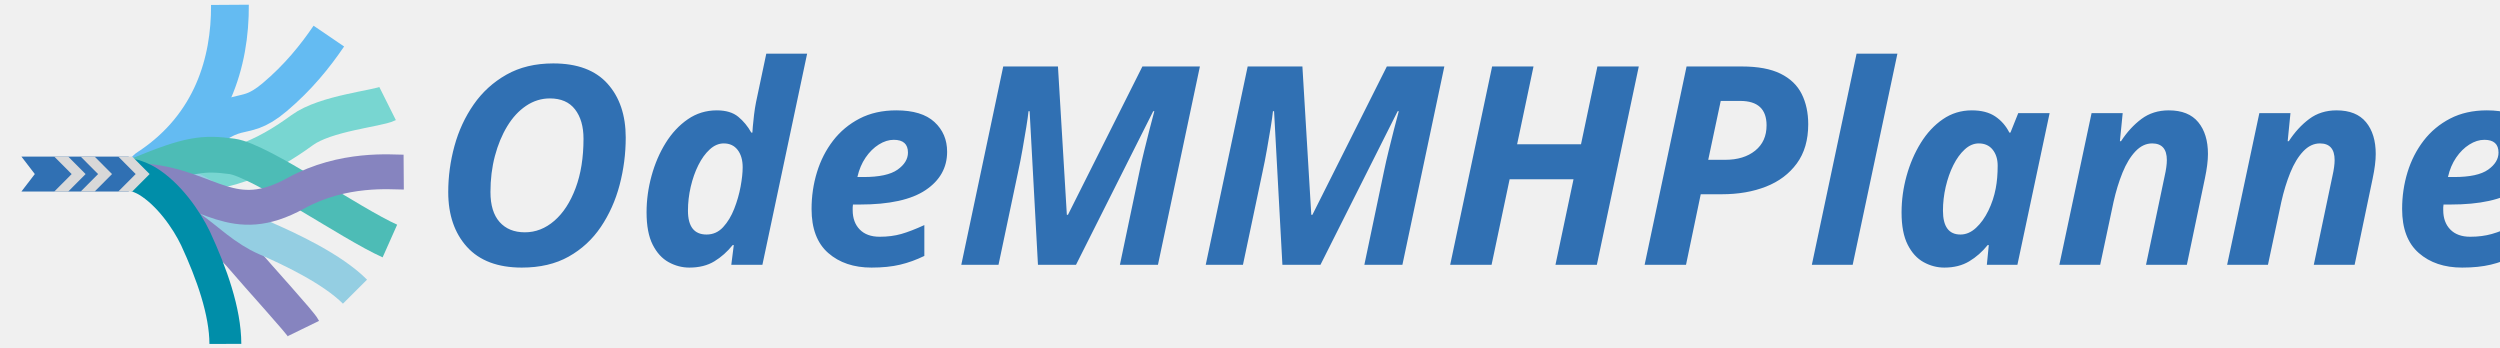
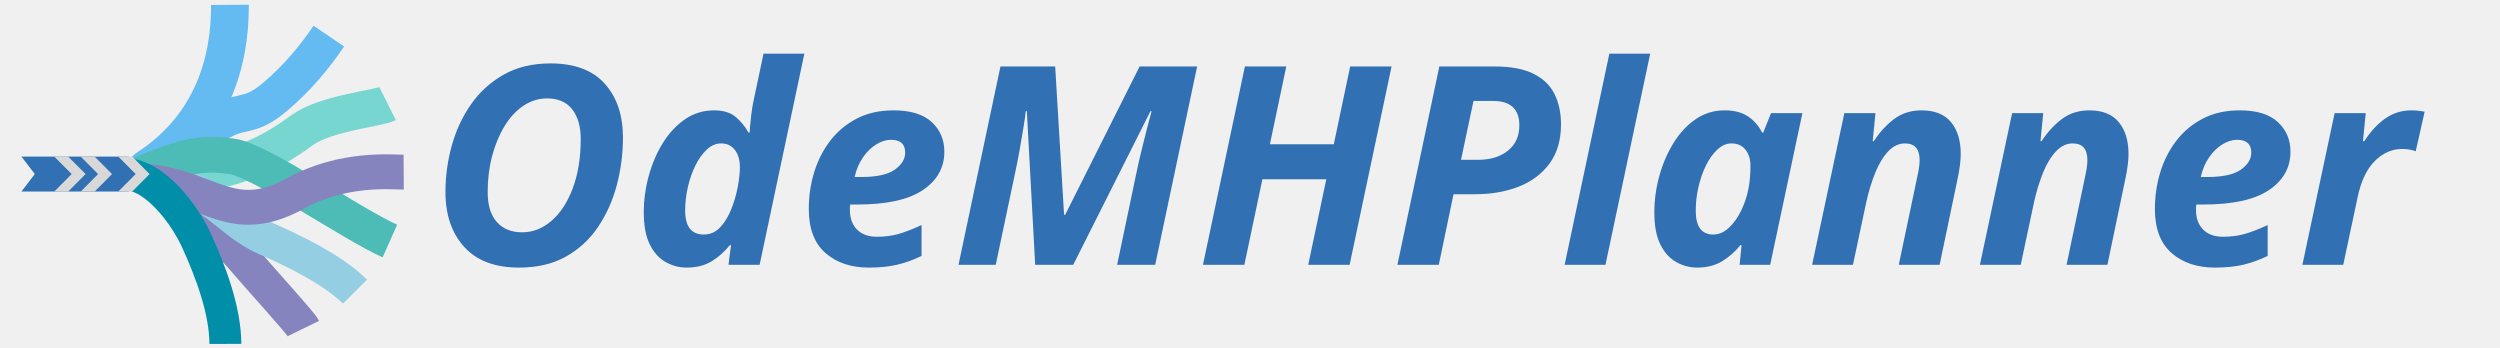
<svg xmlns="http://www.w3.org/2000/svg" width="3600" height="500" viewBox="0 0 3600 500" version="1.1" id="svg32">
  <defs id="defs4">
    <rect x="2645.282" y="-265.767" width="1455.524" height="736.713" id="rect10859" />
    <style id="style2">
      .dark-blue { stroke: #0060a9; fill: none; }
      .purple { stroke: #8684bf; fill: none; }
      .teal { stroke: #4dbcb6; fill: none; }
      .light-teal { stroke: #78d6d1; fill: none; }
      .sky-blue { stroke: #64bbf2; fill: none; }
      .arrow-blue { fill: #0060a9; }
      .white-cutout { fill: #ffffff; }
    </style>
  </defs>
  <g stroke-width="45" stroke-linecap="butt" stroke-linejoin="round" id="g20" transform="translate(-7.732352,0.6885168)">
    <path d="m 212.093,249.529 c 7.132,-8.31 8.234,-8.101 12.605,-11.072 C 312.631,178.69 339.375,88.959 338.835,6.265" class="sky-blue" id="path6" style="stroke-width:54.395" />
    <path d="m 268.174,222.334 c 84.84,-86.175 82.994,-39.024 135.37,-83.301 33.536,-28.35 57.859,-58.529 77.72,-87.732" class="sky-blue" id="path8" style="stroke-width:53.174" />
    <path d="m 212.054,252.428 c 10.66,2.727 34.138,20.566 54.27,38.589 26.55,32.313 57.614,43.874 85.608,73.922 31.591,37.027 88.722,99.139 92.749,107.401" class="purple" id="path16" style="stroke-width:50.008" />
    <path d="m 224.805,253.068 c 108.037,0.972 165.756,-28.16 218.19,-66.437 33.433,-24.407 108.492,-30.939 122.896,-38.146" class="light-teal" id="path10" style="stroke-width:53.165" />
    <path d="m 206.777,250.948 c 33.17,15.361 61.337,11.651 83.07,23.486 30.777,16.76 52.105,39.84 79.475,57.07 6.688,4.21 13.737,8.071 21.373,11.405 33.918,14.809 95.35,43.423 128.216,76.385" class="teal" id="path14" style="stroke:#94cee2;stroke-width:49.025;stroke-opacity:1" />
    <path d="m 209.321,250.515 c 71.104,-29.324 91.154,-31.526 132.357,-26.043 40.238,5.355 171.965,97.184 227.5,121.898" class="teal" id="path12" style="stroke-width:51.494" />
    <path d="m 218.92,260.281 c 91.018,8.668 122.993,67.988 214.883,17.281 68.237,-37.655 137.997,-30.276 155.26,-30.404" class="purple" id="path16-7" style="fill:none;stroke:#8684bf;stroke-width:50.209" />
    <path d="m 196.827,251.614 c 0.138,0.025 3.882,0.076 3.882,0.076 6.152,2.043 13.266,4.801 19.098,8.331 30.864,18.676 56.546,55.537 69.553,82.779 23.302,50.409 42.763,105.155 42.913,151.732" class="dark-blue" id="path18" style="stroke:#008ea9;stroke-width:45.91;stroke-opacity:1" />
  </g>
  <g transform="matrix(1.003744,0,0,1.118097,38.5812,224.7943)" id="g30">
    <path d="M -7.704,0.616 H 146.021 L 163.865,26.041 146.021,45.616 H -7.704 l 19.216,-22.5 z" class="arrow-blue" id="path22" style="fill:#3070b3;fill-opacity:1;stroke-width:0.98" />
    <polygon points="60,50 40,50 65,22.5 40,-5 60,-5 85,22.5 " class="white-cutout" id="polygon24" transform="matrix(1,0,0,0.8201603,-0.6441145,4.681431)" style="fill:#d9d9d9;fill-opacity:1" />
    <polygon points="130,22.5 105,50 85,50 110,22.5 85,-5 105,-5 " class="white-cutout" id="polygon26" transform="matrix(1,0,0,0.8187608,-7.703511,4.71292)" style="fill:#d8d8d8;fill-opacity:1" />
    <polygon points="130,50 155,22.5 130,-5 150,-5 175,22.5 150,50 " class="white-cutout" id="polygon28" transform="matrix(1,0,0,0.8194605,1.202474,4.676779)" style="fill:#d9d9d9;fill-opacity:1" />
-     <text xml:space="preserve" style="font-style:italic;font-variant:normal;font-weight:bold;font-stretch:normal;font-size:377.58px;font-family:'Source Sans Pro';-inkscape-font-specification:'Source Sans Pro, Bold Italic';font-variant-ligatures:normal;font-variant-caps:normal;font-variant-numeric:normal;font-variant-east-asian:normal;fill:#d9d9d9;fill-opacity:1;stroke:#008ea9;stroke-width:0.944" x="550.203" y="147.753" id="text7697" transform="scale(1.055427,0.9474837)">
-       <tspan id="tspan7695" style="font-style:italic;font-variant:normal;font-weight:bold;font-stretch:normal;font-size:377.58px;font-family:'Source Sans Pro';-inkscape-font-specification:'Source Sans Pro, Bold Italic';font-variant-ligatures:normal;font-variant-caps:normal;font-variant-numeric:normal;font-variant-east-asian:normal;fill:#3070b3;fill-opacity:1;stroke:none;stroke-width:0.944" x="550.203" y="147.753">OdeMMHPlanner</tspan>
+     <text xml:space="preserve" style="font-style:italic;font-variant:normal;font-weight:bold;font-stretch:normal;font-size:377.58px;font-family:'Source Sans Pro';-inkscape-font-specification:'Source Sans Pro, Bold Italic';font-variant-ligatures:normal;font-variant-caps:normal;font-variant-numeric:normal;font-variant-east-asian:normal;fill:#d9d9d9;fill-opacity:1;stroke:#008ea9;stroke-width:0.944" x="546.427" y="147.753" id="text7697" transform="scale(1.055427,0.9474837)">
+       <tspan id="tspan7695" style="font-style:italic;font-variant:normal;font-weight:bold;font-stretch:normal;font-size:377.58px;font-family:'Source Sans Pro';-inkscape-font-specification:'Source Sans Pro, Bold Italic';font-variant-ligatures:normal;font-variant-caps:normal;font-variant-numeric:normal;font-variant-east-asian:normal;fill:#3070b3;fill-opacity:1;stroke:none;stroke-width:0.944" x="546.427" y="147.753">OdeMHPlanner</tspan>
    </text>
  </g>
</svg>
